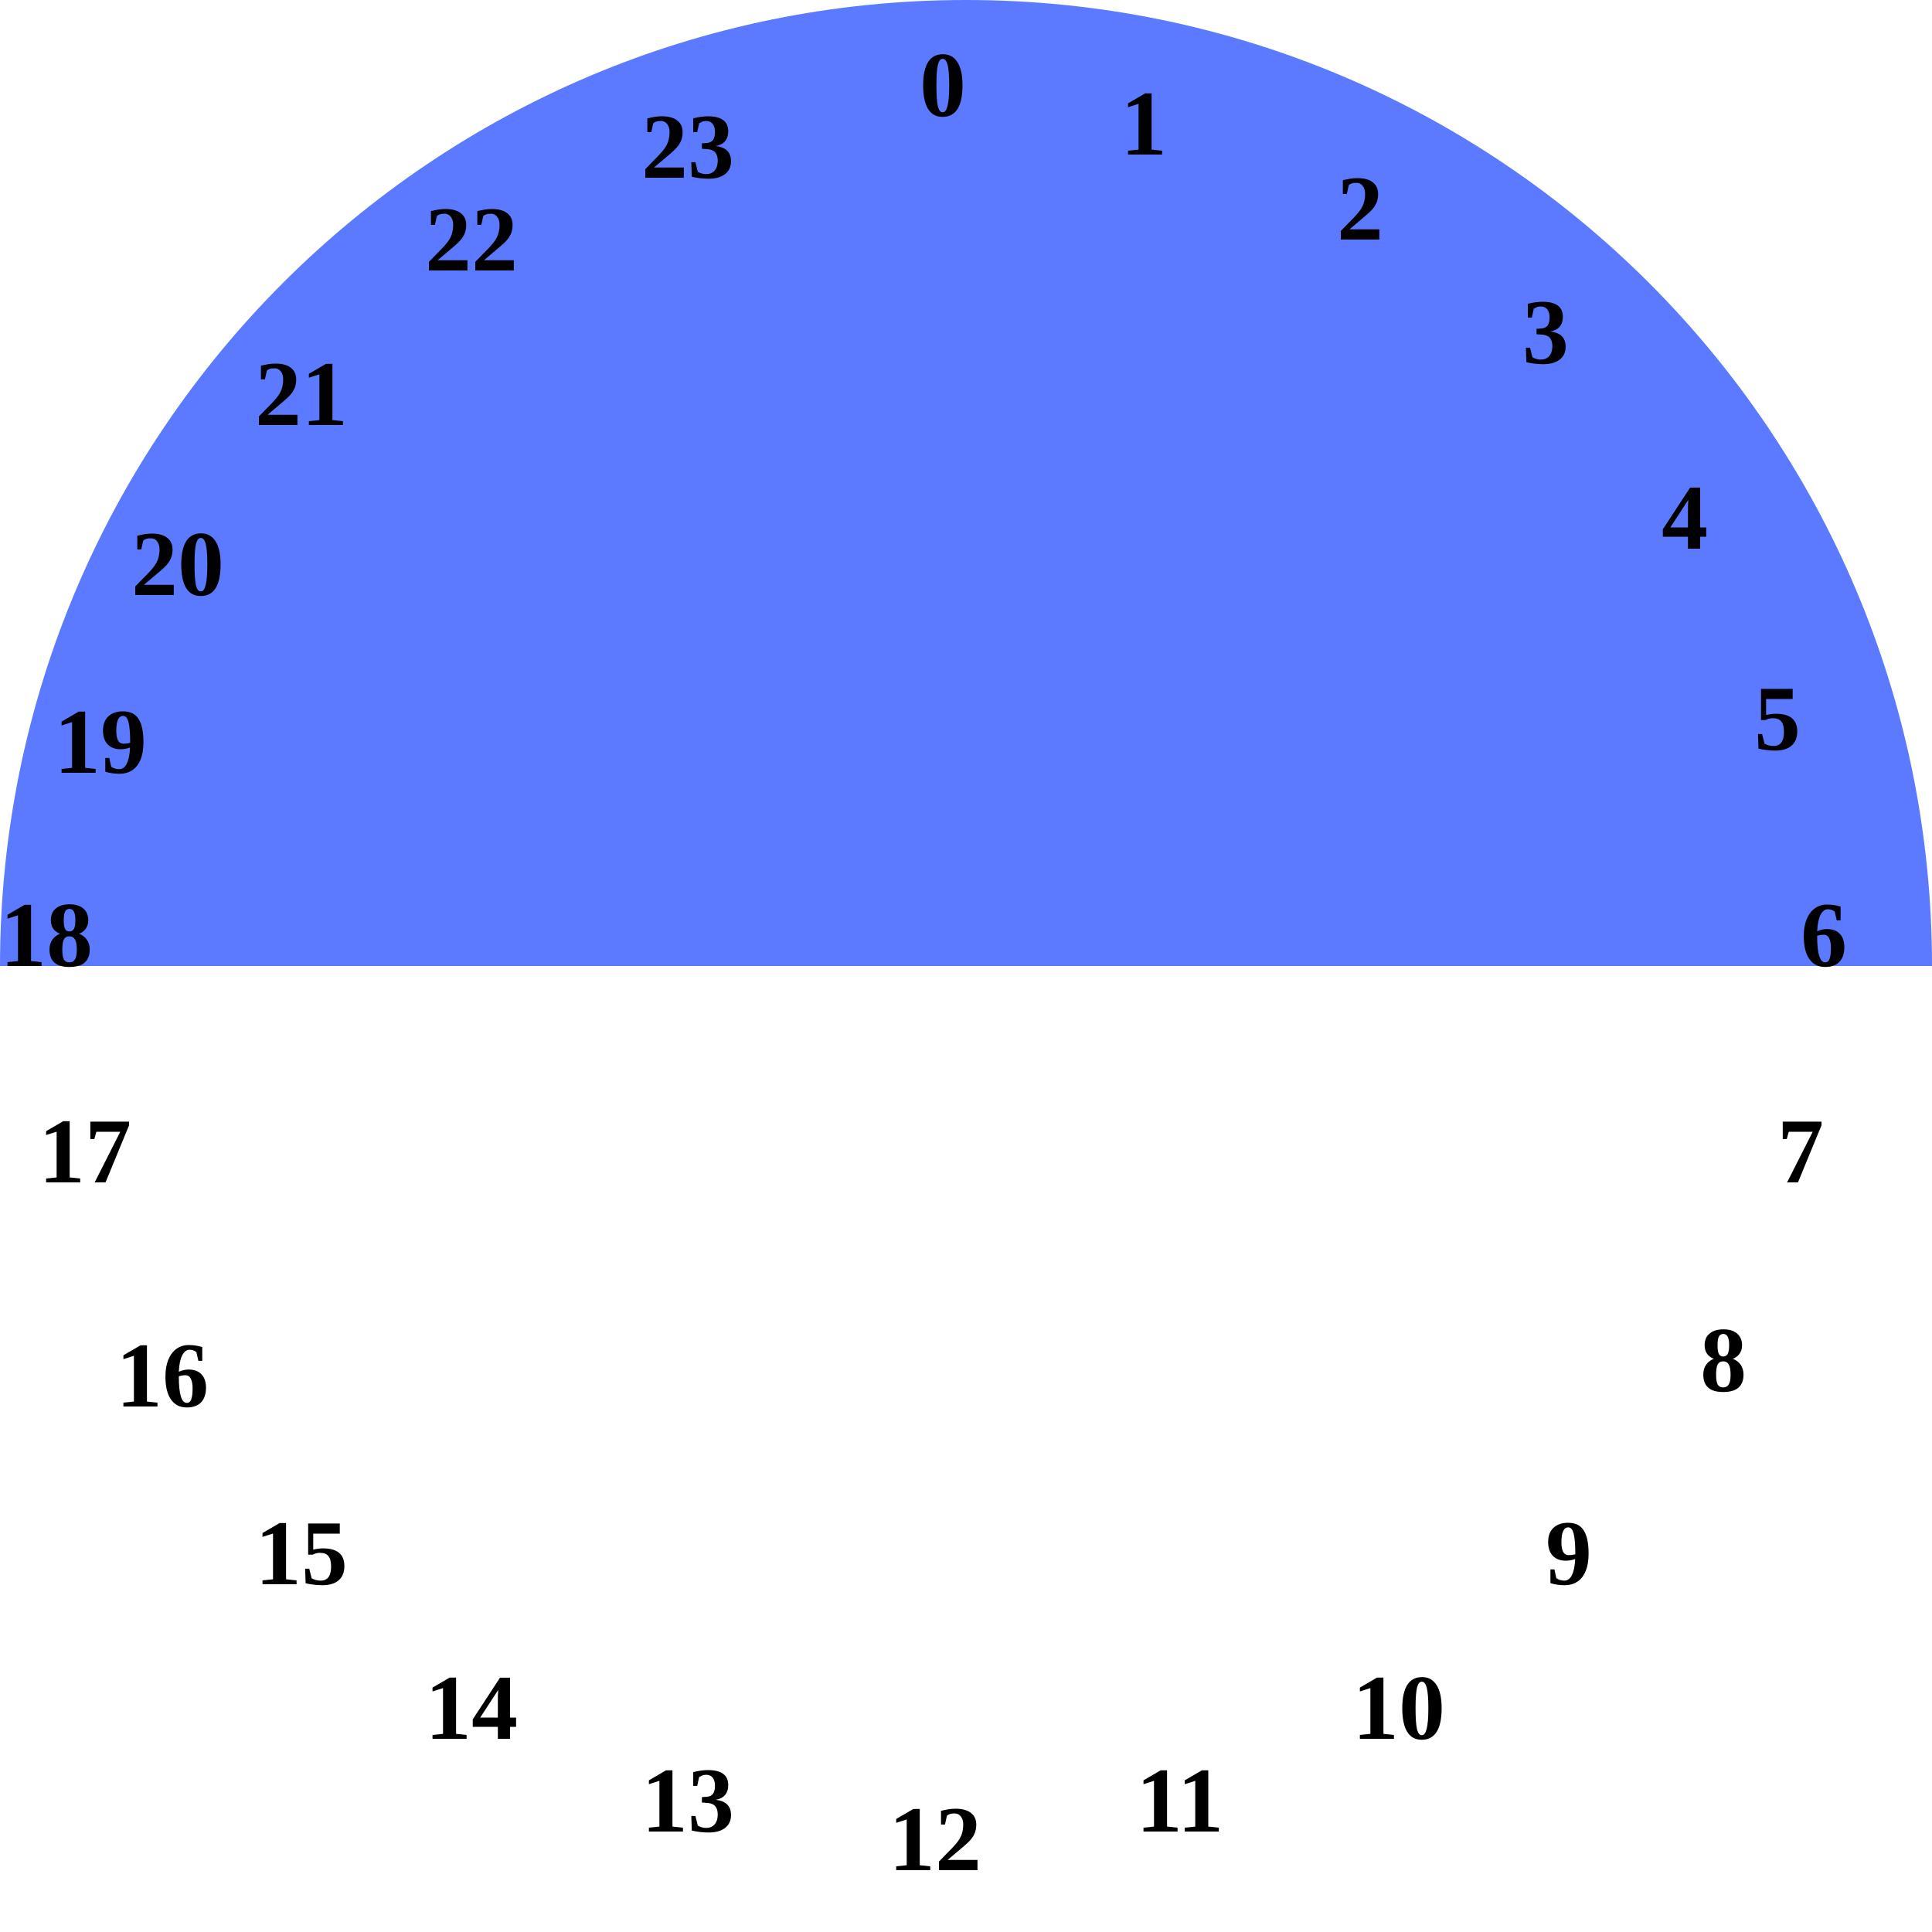
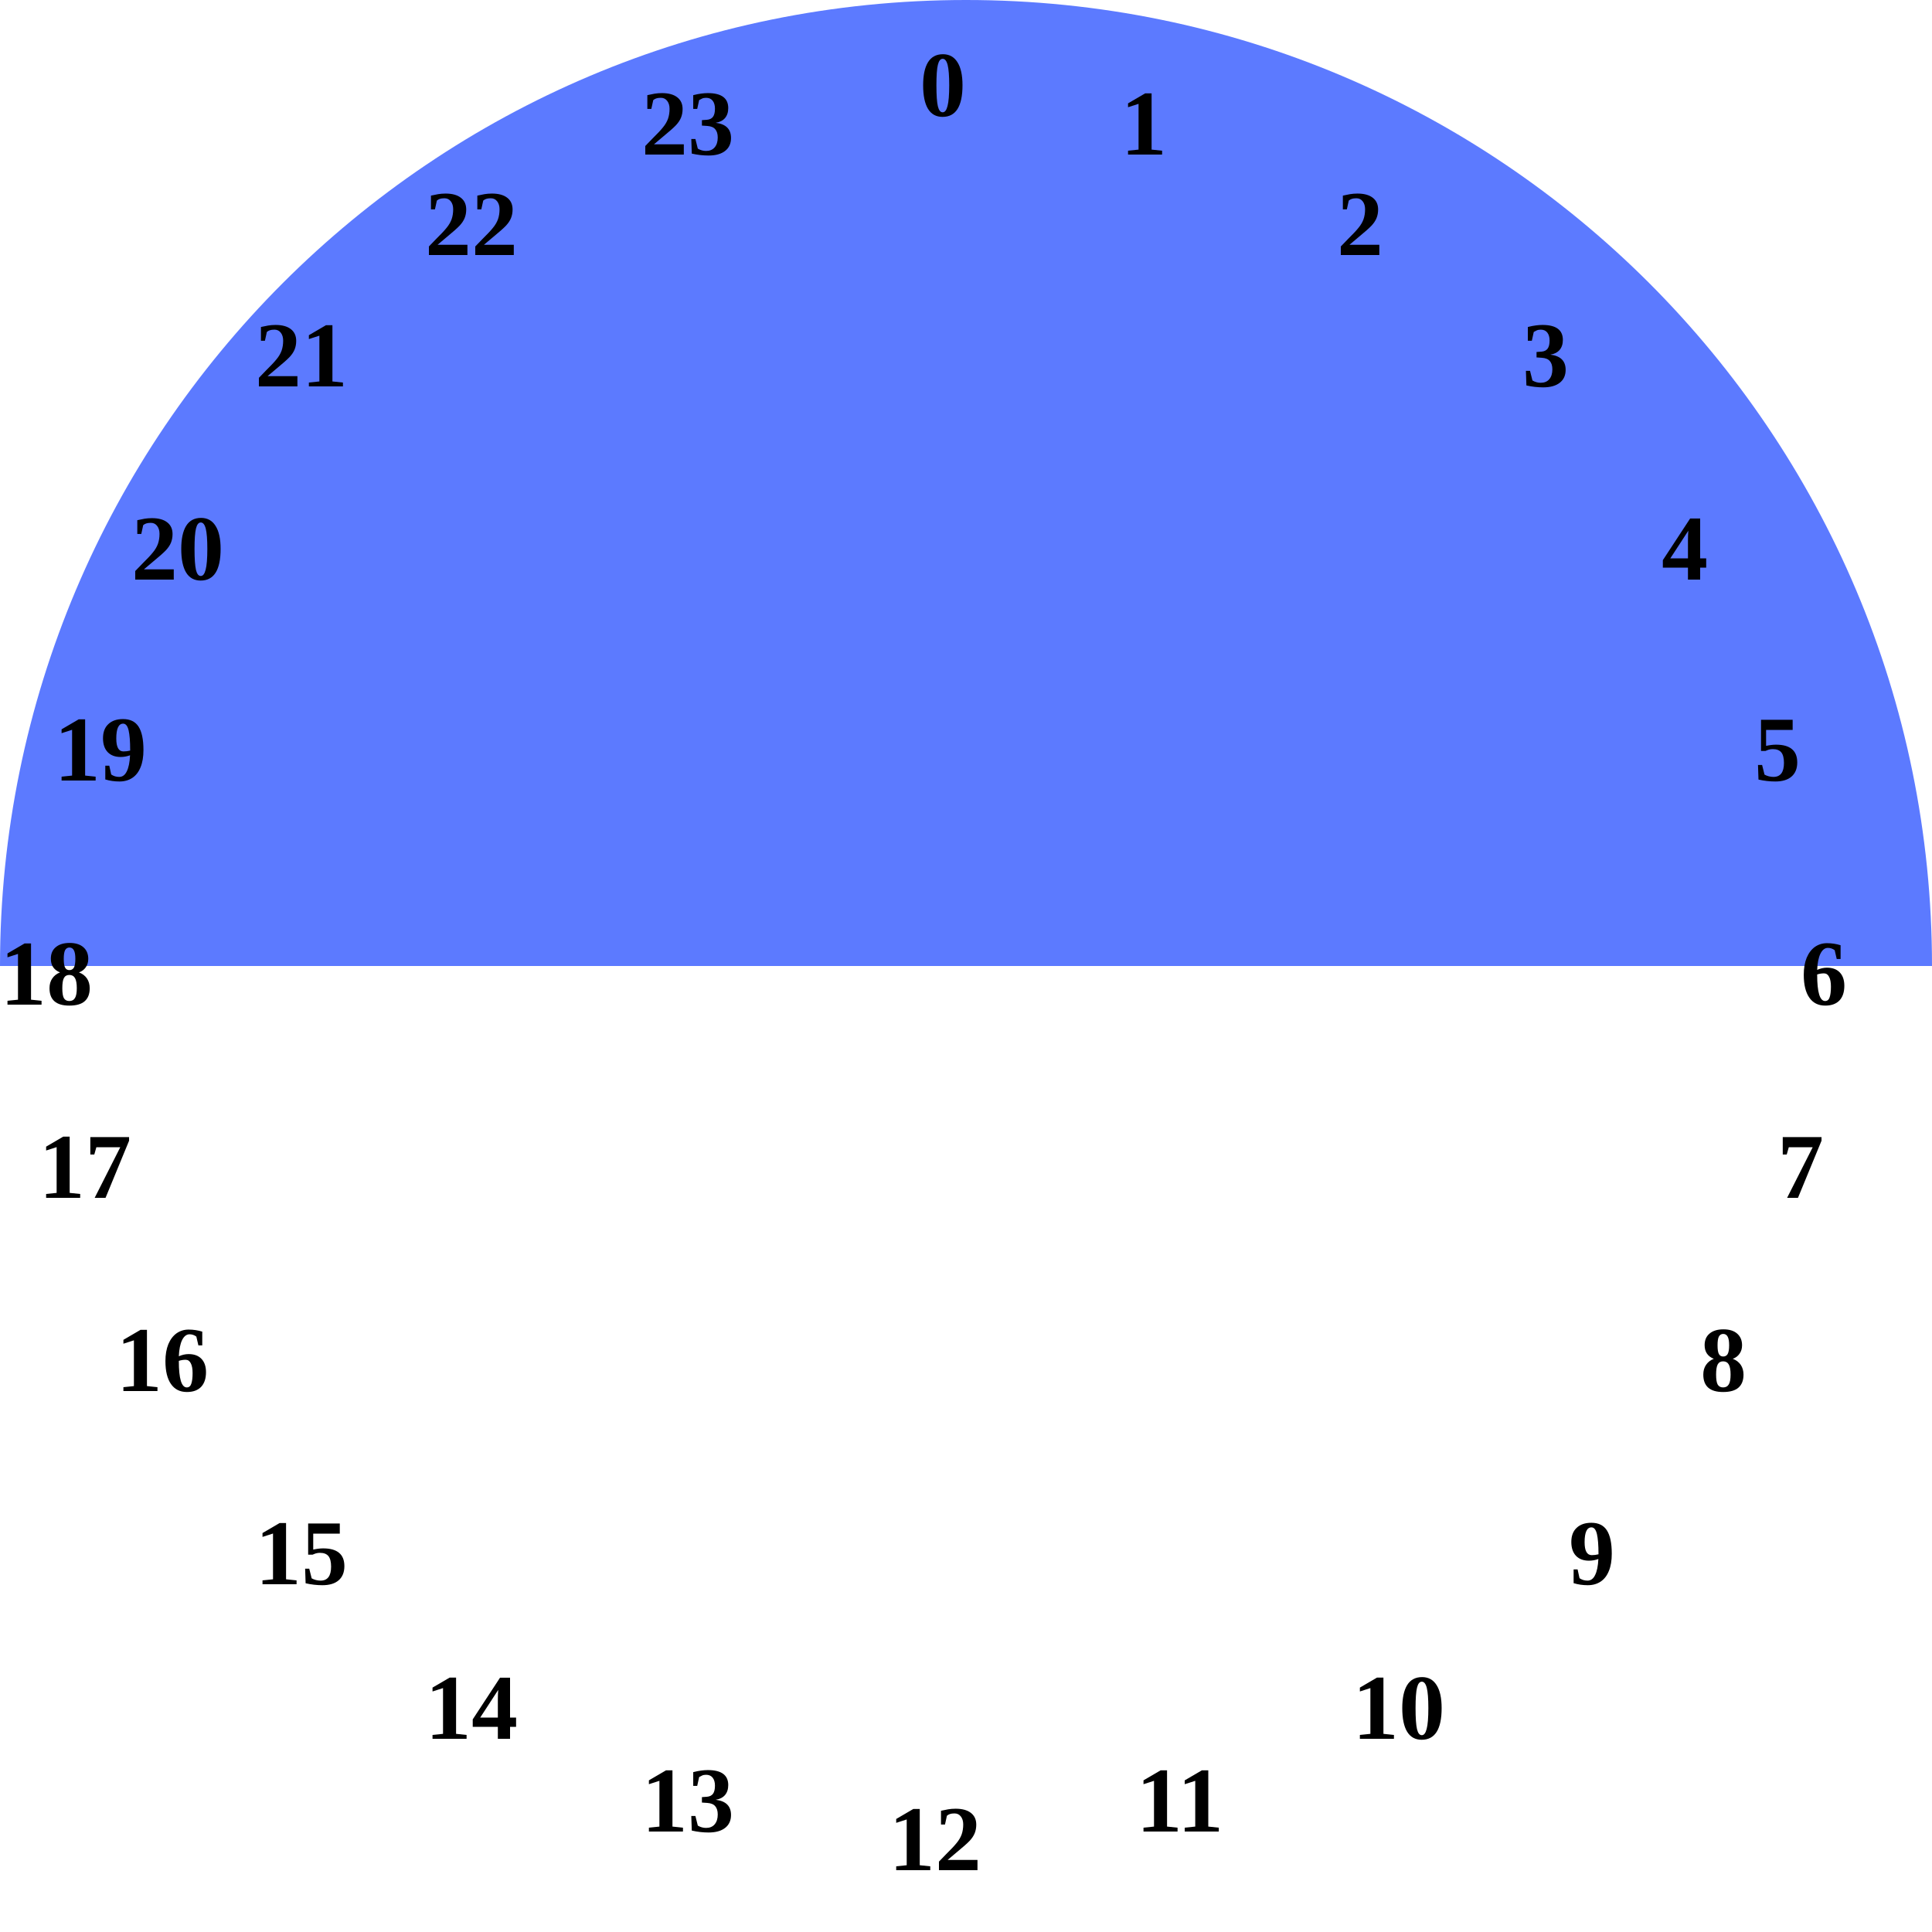
<svg xmlns="http://www.w3.org/2000/svg" version="1.1" width="250" height="250">
  <clipPath id="night-time">
    <rect x="0" y="0" width="250" height="125" />
  </clipPath>
  <circle cx="125" cy="125" r="125" fill="#5c7aff" clip-path="url(#night-time)" />
  <text x="119" y="15" font-weight="bold">0</text>
  <text x="115" y="242" font-weight="bold">12</text>
  <text x="145" y="20" font-weight="bold">1</text>
  <text x="83" y="237" font-weight="bold">13</text>
-   <text x="173" y="31" font-weight="bold">2</text>
+   <text x="173" y="33" font-weight="bold">2</text>
  <text x="55" y="225" font-weight="bold">14</text>
-   <text x="197" y="47" font-weight="bold">3</text>
+   <text x="197" y="50" font-weight="bold">3</text>
  <text x="33" y="205" font-weight="bold">15</text>
-   <text x="215" y="71" font-weight="bold">4</text>
-   <text x="15" y="182" font-weight="bold">16</text>
-   <text x="227" y="97" font-weight="bold">5</text>
-   <text x="5" y="153" font-weight="bold">17</text>
-   <text x="233" y="125" font-weight="bold">6</text>
-   <text x="0" y="125" font-weight="bold">18</text>
-   <text x="230" y="153" font-weight="bold">7</text>
-   <text x="7" y="100" font-weight="bold">19</text>
+   <text x="215" y="75" font-weight="bold">4</text>
+   <text x="15" y="180" font-weight="bold">16</text>
+   <text x="227" y="101" font-weight="bold">5</text>
+   <text x="5" y="155" font-weight="bold">17</text>
+   <text x="233" y="130" font-weight="bold">6</text>
+   <text x="0" y="130" font-weight="bold">18</text>
+   <text x="230" y="155" font-weight="bold">7</text>
+   <text x="7" y="101" font-weight="bold">19</text>
  <text x="220" y="180" font-weight="bold">8</text>
-   <text x="17" y="77" font-weight="bold">20</text>
-   <text x="200" y="205" font-weight="bold">9</text>
-   <text x="33" y="55" font-weight="bold">21</text>
+   <text x="17" y="75" font-weight="bold">20</text>
+   <text x="203" y="205" font-weight="bold">9</text>
+   <text x="33" y="50" font-weight="bold">21</text>
  <text x="175" y="225" font-weight="bold">10</text>
-   <text x="55" y="35" font-weight="bold">22</text>
+   <text x="55" y="33" font-weight="bold">22</text>
  <text x="147" y="237" font-weight="bold">11</text>
-   <text x="83" y="23" font-weight="bold">23</text>
+   <text x="83" y="20" font-weight="bold">23</text>
</svg>
